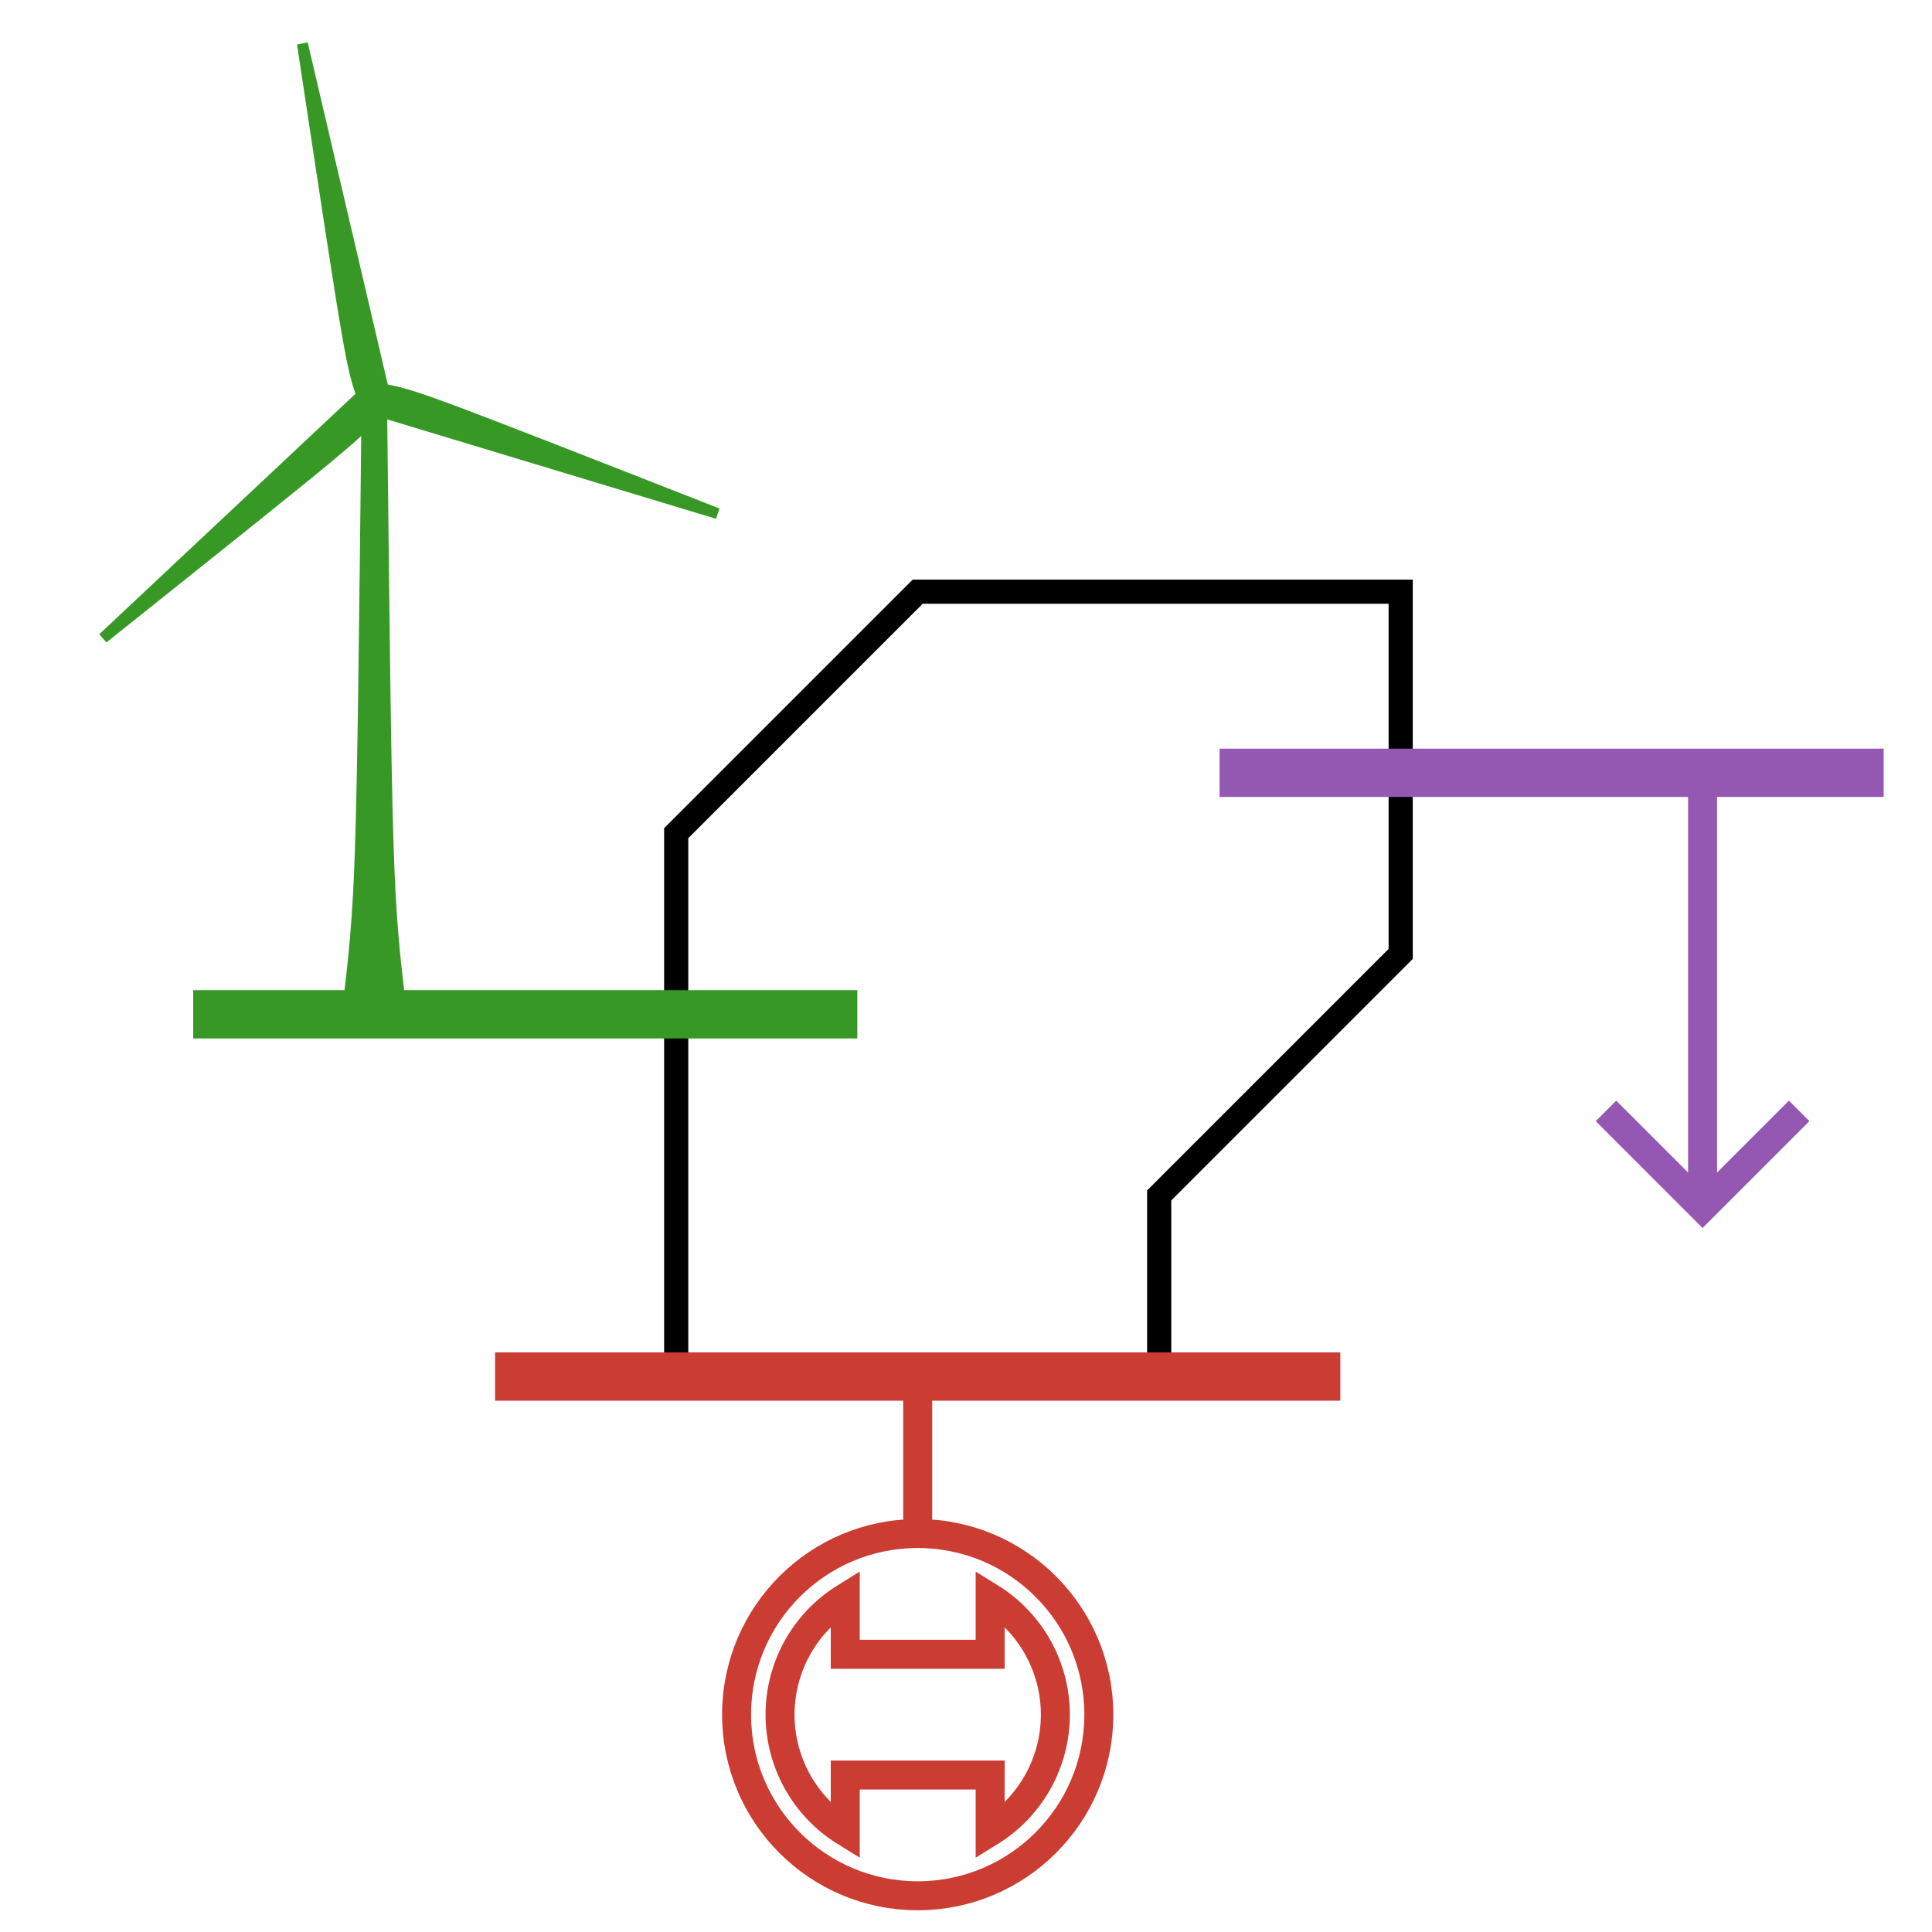
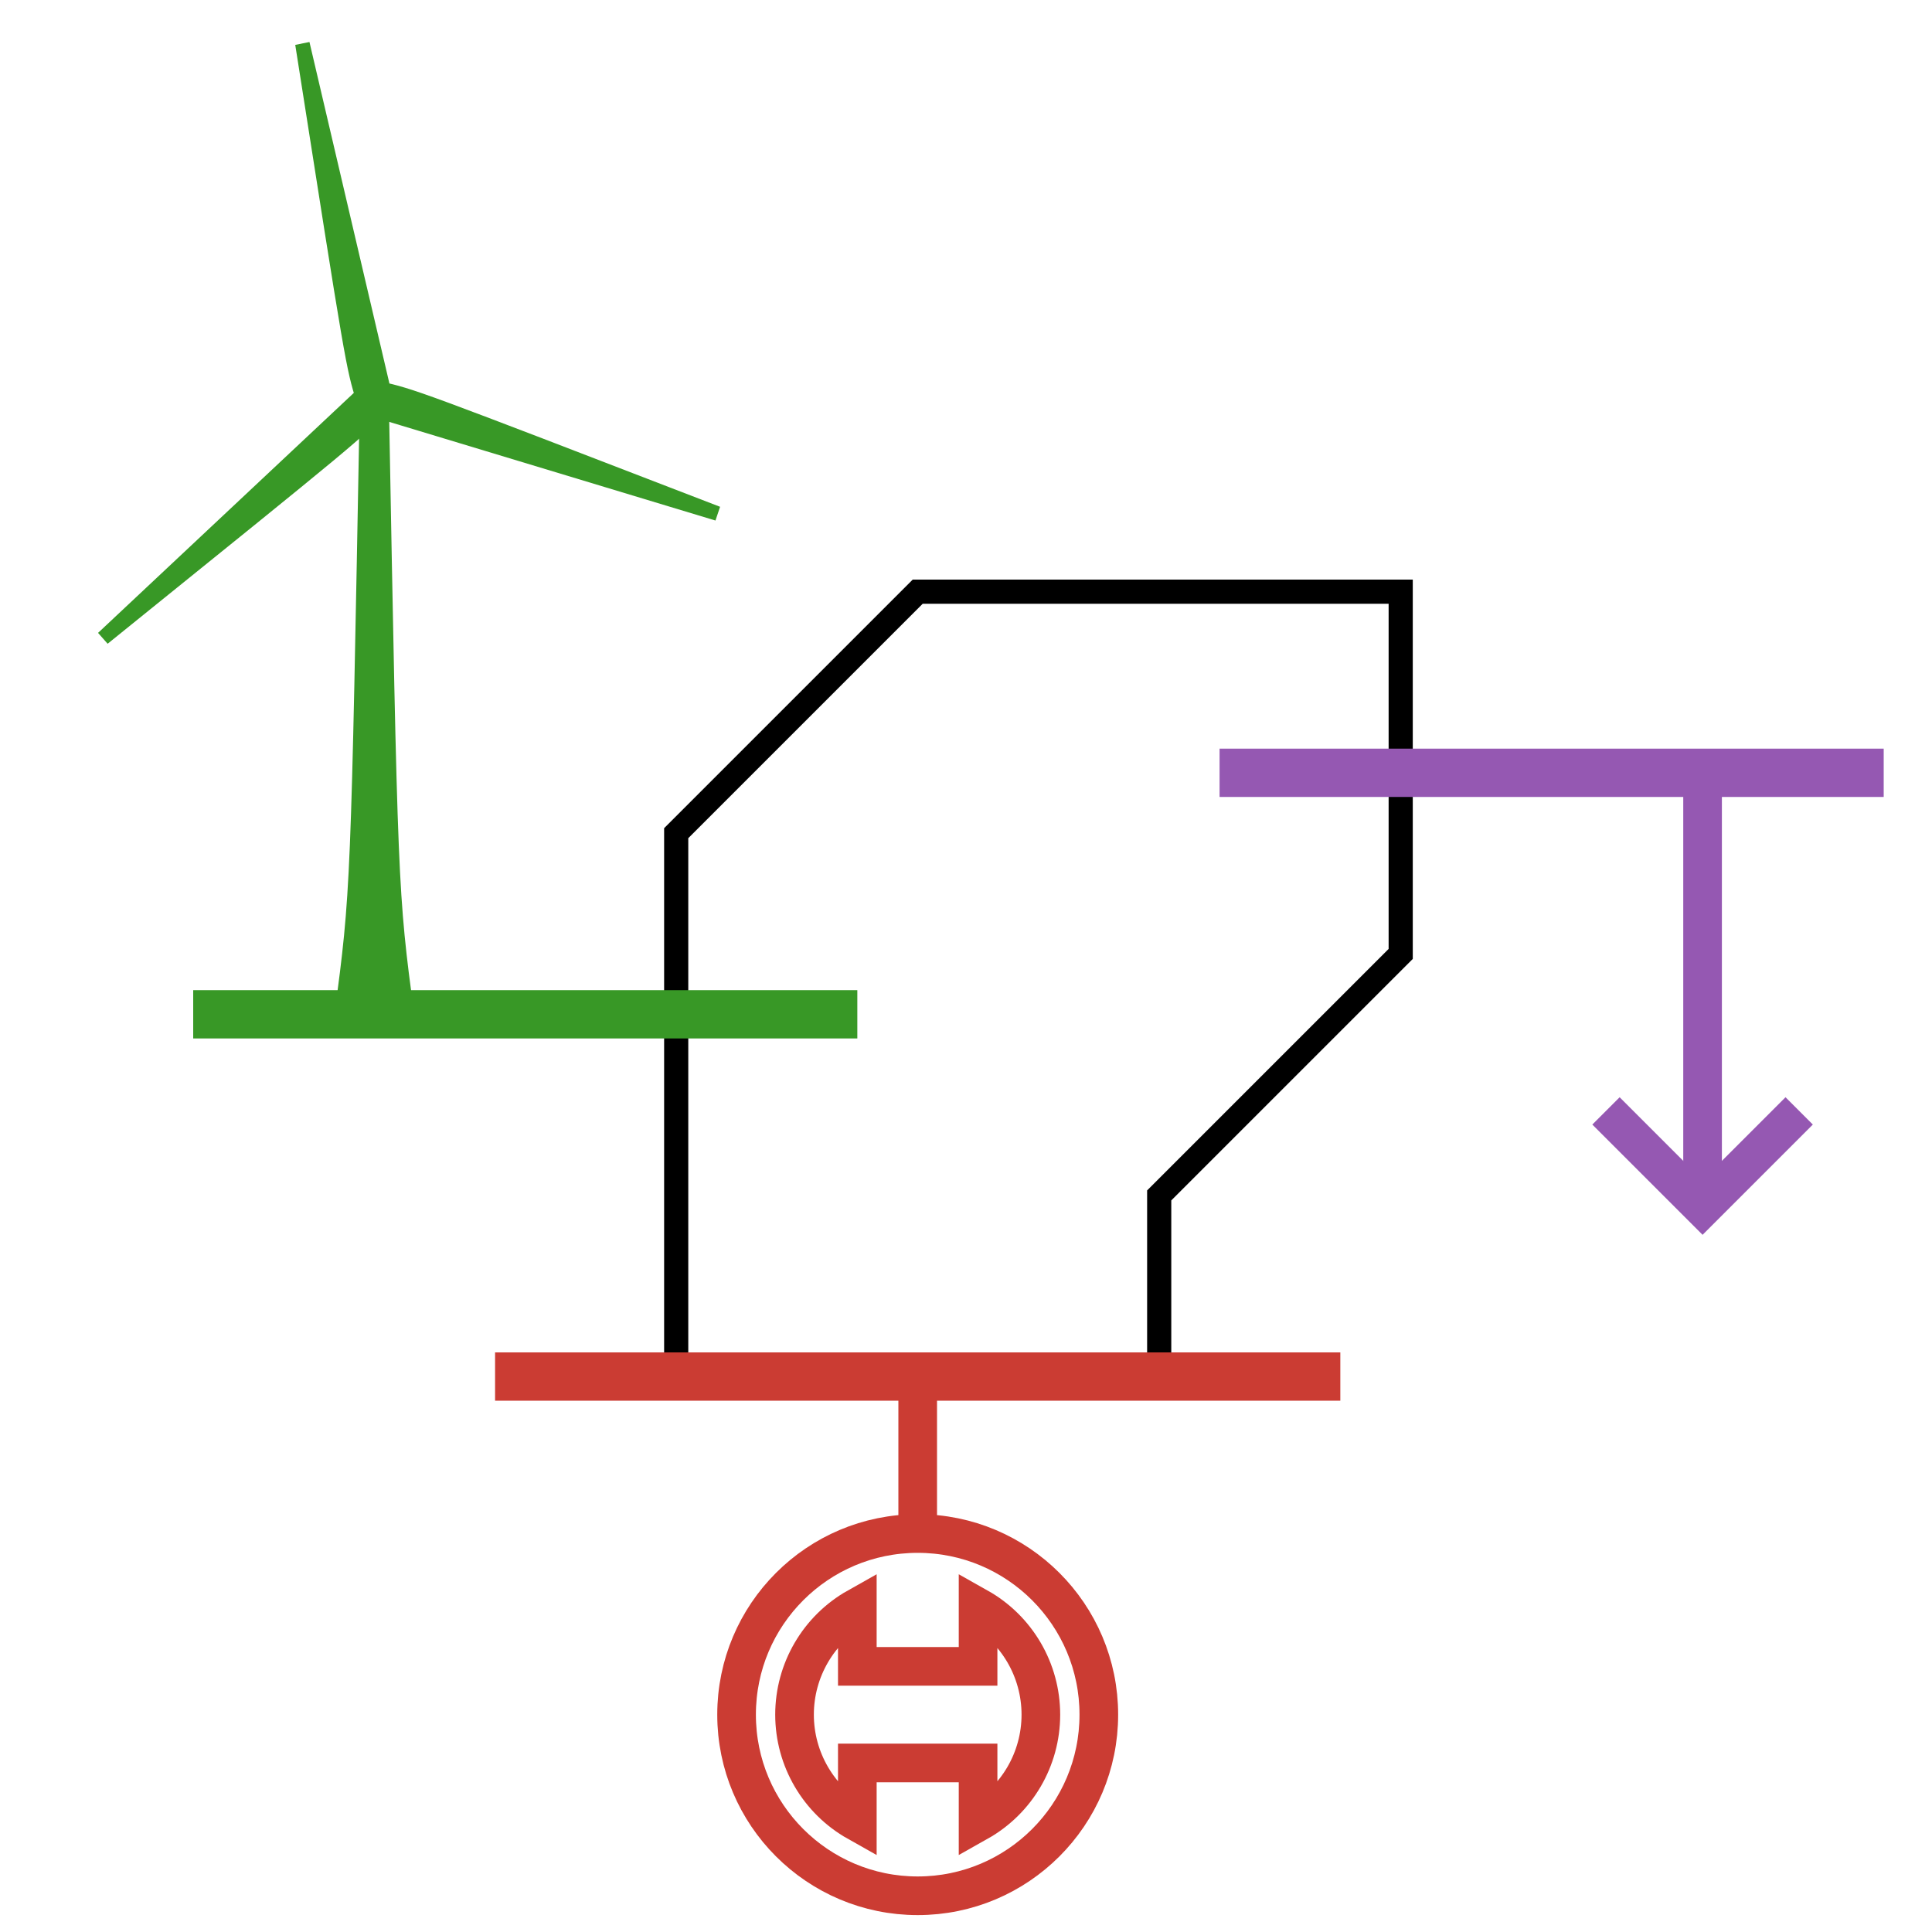
<svg xmlns="http://www.w3.org/2000/svg" width="400" height="400" viewBox="0 0 400 400">
  <path fill="none" stroke-width="5" stroke-linecap="butt" stroke-linejoin="miter" stroke="rgb(0%, 0%, 0%)" stroke-opacity="1" stroke-miterlimit="10" d="M 140 210 L 140 172.5 L 190 122.5 L 290 122.5 L 290 197.5 L 240 247.5 L 240 285 L 140 285 Z M 140 210 " />
  <path fill-rule="nonzero" fill="rgb(22%, 59.6%, 14.9%)" fill-opacity="1" d="M 40 205 L 177.5 205 L 177.5 215 L 40 215 Z M 40 205 " />
-   <path fill-rule="nonzero" fill="rgb(22%, 59.6%, 14.9%)" fill-opacity="1" d="M 77.5 210 L 84.25 210 C 81.25 184.5 81.25 184.5 80.125 82.5 L 74.875 82.5 C 73.75 184.5 73.75 184.5 70.75 210 Z M 77.5 210 " />
-   <path fill-rule="nonzero" fill="rgb(22%, 59.6%, 14.9%)" fill-opacity="1" d="M 77.5 82.5 L 80.809 81.828 L 63.703 8.773 L 61.496 9.219 C 71.602 76.043 71.602 76.043 74.191 83.172 Z M 77.5 82.5 L 76.426 85.699 L 148.25 107.414 L 148.965 105.281 C 86.043 80.617 86.043 80.617 78.574 79.301 Z M 77.5 82.5 L 75.266 79.969 L 20.547 131.312 L 22.039 133 C 74.859 90.84 74.859 90.84 79.734 85.031 Z M 77.5 82.5 " />
+   <path fill-rule="nonzero" fill="rgb(22%, 59.6%, 14.9%)" fill-opacity="1" d="M 77.5 210 L 85.75 210 C 82.375 184.5 82.375 184.5 80.5 82.5 L 74.5 82.5 C 72.625 184.5 72.625 184.5 69.25 210 Z M 77.5 210 " />
+   <path fill-rule="nonzero" fill="rgb(22%, 59.6%, 14.9%)" fill-opacity="1" d="M 77.5 82.5 L 81.176 81.754 L 64.07 8.695 L 61.129 9.293 C 71.602 76.043 71.602 76.043 73.824 83.246 Z M 77.5 82.5 L 76.309 86.055 L 148.129 107.77 L 149.086 104.926 C 86.043 80.617 86.043 80.617 78.691 78.945 Z M 77.5 82.5 L 75.016 79.691 L 20.301 131.031 L 22.285 133.281 C 74.859 90.84 74.859 90.84 79.984 85.309 Z M 77.5 82.5 " />
  <path fill-rule="nonzero" fill="rgb(58.4%, 34.5%, 69.8%)" fill-opacity="1" d="M 252.5 155 L 390 155 L 390 165 L 252.5 165 Z M 252.5 155 " />
-   <path fill="none" stroke-width="6" stroke-linecap="butt" stroke-linejoin="miter" stroke="rgb(58.4%, 34.5%, 69.8%)" stroke-opacity="1" stroke-miterlimit="10" d="M 352.5 160 L 352.5 247 " />
-   <path fill="none" stroke-width="6" stroke-linecap="butt" stroke-linejoin="miter" stroke="rgb(58.4%, 34.5%, 69.8%)" stroke-opacity="1" stroke-miterlimit="10" d="M 332.5 230 L 352.5 250 L 372.5 230 " />
+   <path fill="none" stroke-width="8" stroke-linecap="butt" stroke-linejoin="miter" stroke="rgb(58.4%, 34.5%, 69.8%)" stroke-opacity="1" stroke-miterlimit="10" d="M 352.5 160 L 352.5 246 " />
+   <path fill="none" stroke-width="8" stroke-linecap="butt" stroke-linejoin="miter" stroke="rgb(58.4%, 34.5%, 69.8%)" stroke-opacity="1" stroke-miterlimit="10" d="M 332.5 230 L 352.5 250 L 372.5 230 " />
  <path fill-rule="nonzero" fill="rgb(79.6%, 23.5%, 20%)" fill-opacity="1" d="M 102.5 280 L 277.5 280 L 277.5 290 L 102.5 290 Z M 102.5 280 " />
-   <path fill="none" stroke-width="6" stroke-linecap="butt" stroke-linejoin="miter" stroke="rgb(79.6%, 23.5%, 20%)" stroke-opacity="1" stroke-miterlimit="10" d="M 190 285 L 190 317.5 " />
-   <path fill="none" stroke-width="6" stroke-linecap="butt" stroke-linejoin="miter" stroke="rgb(79.6%, 23.5%, 20%)" stroke-opacity="1" stroke-miterlimit="10" d="M 227.5 355 C 227.5 375.711 210.711 392.5 190 392.5 C 169.289 392.5 152.5 375.711 152.5 355 C 152.5 334.289 169.289 317.5 190 317.5 C 210.711 317.5 227.5 334.289 227.5 355 Z M 227.5 355 " />
-   <path fill="none" stroke-width="6" stroke-linecap="butt" stroke-linejoin="miter" stroke="rgb(79.6%, 23.5%, 20%)" stroke-opacity="1" stroke-miterlimit="10" d="M 205 367.5 L 205 379.234 C 213.395 374.039 218.5 364.871 218.5 355 C 218.5 345.129 213.395 335.961 205 330.766 L 205 342.5 L 175 342.5 L 175 330.766 C 166.605 335.961 161.5 345.129 161.5 355 C 161.5 364.871 166.605 374.039 175 379.234 L 175 367.5 Z M 205 367.5 " />
+   <path fill="none" stroke-width="8" stroke-linecap="butt" stroke-linejoin="miter" stroke="rgb(79.6%, 23.5%, 20%)" stroke-opacity="1" stroke-miterlimit="10" d="M 190 285 L 190 317.5 " />
+   <path fill="none" stroke-width="8" stroke-linecap="butt" stroke-linejoin="miter" stroke="rgb(79.6%, 23.5%, 20%)" stroke-opacity="1" stroke-miterlimit="10" d="M 227.5 355 C 227.5 375.711 210.711 392.5 190 392.5 C 169.289 392.5 152.5 375.711 152.5 355 C 152.5 334.289 169.289 317.5 190 317.5 C 210.711 317.5 227.5 334.289 227.5 355 Z M 227.5 355 " />
+   <path fill="none" stroke-width="8" stroke-linecap="butt" stroke-linejoin="miter" stroke="rgb(79.6%, 23.5%, 20%)" stroke-opacity="1" stroke-miterlimit="10" d="M 202.5 365 L 202.5 377.227 C 210.531 372.711 215.5 364.215 215.5 355 C 215.5 345.785 210.531 337.289 202.5 332.773 L 202.5 345 L 177.5 345 L 177.5 332.773 C 169.469 337.289 164.5 345.785 164.5 355 C 164.5 364.215 169.469 372.711 177.5 377.227 L 177.5 365 Z M 202.5 365 " />
</svg>
